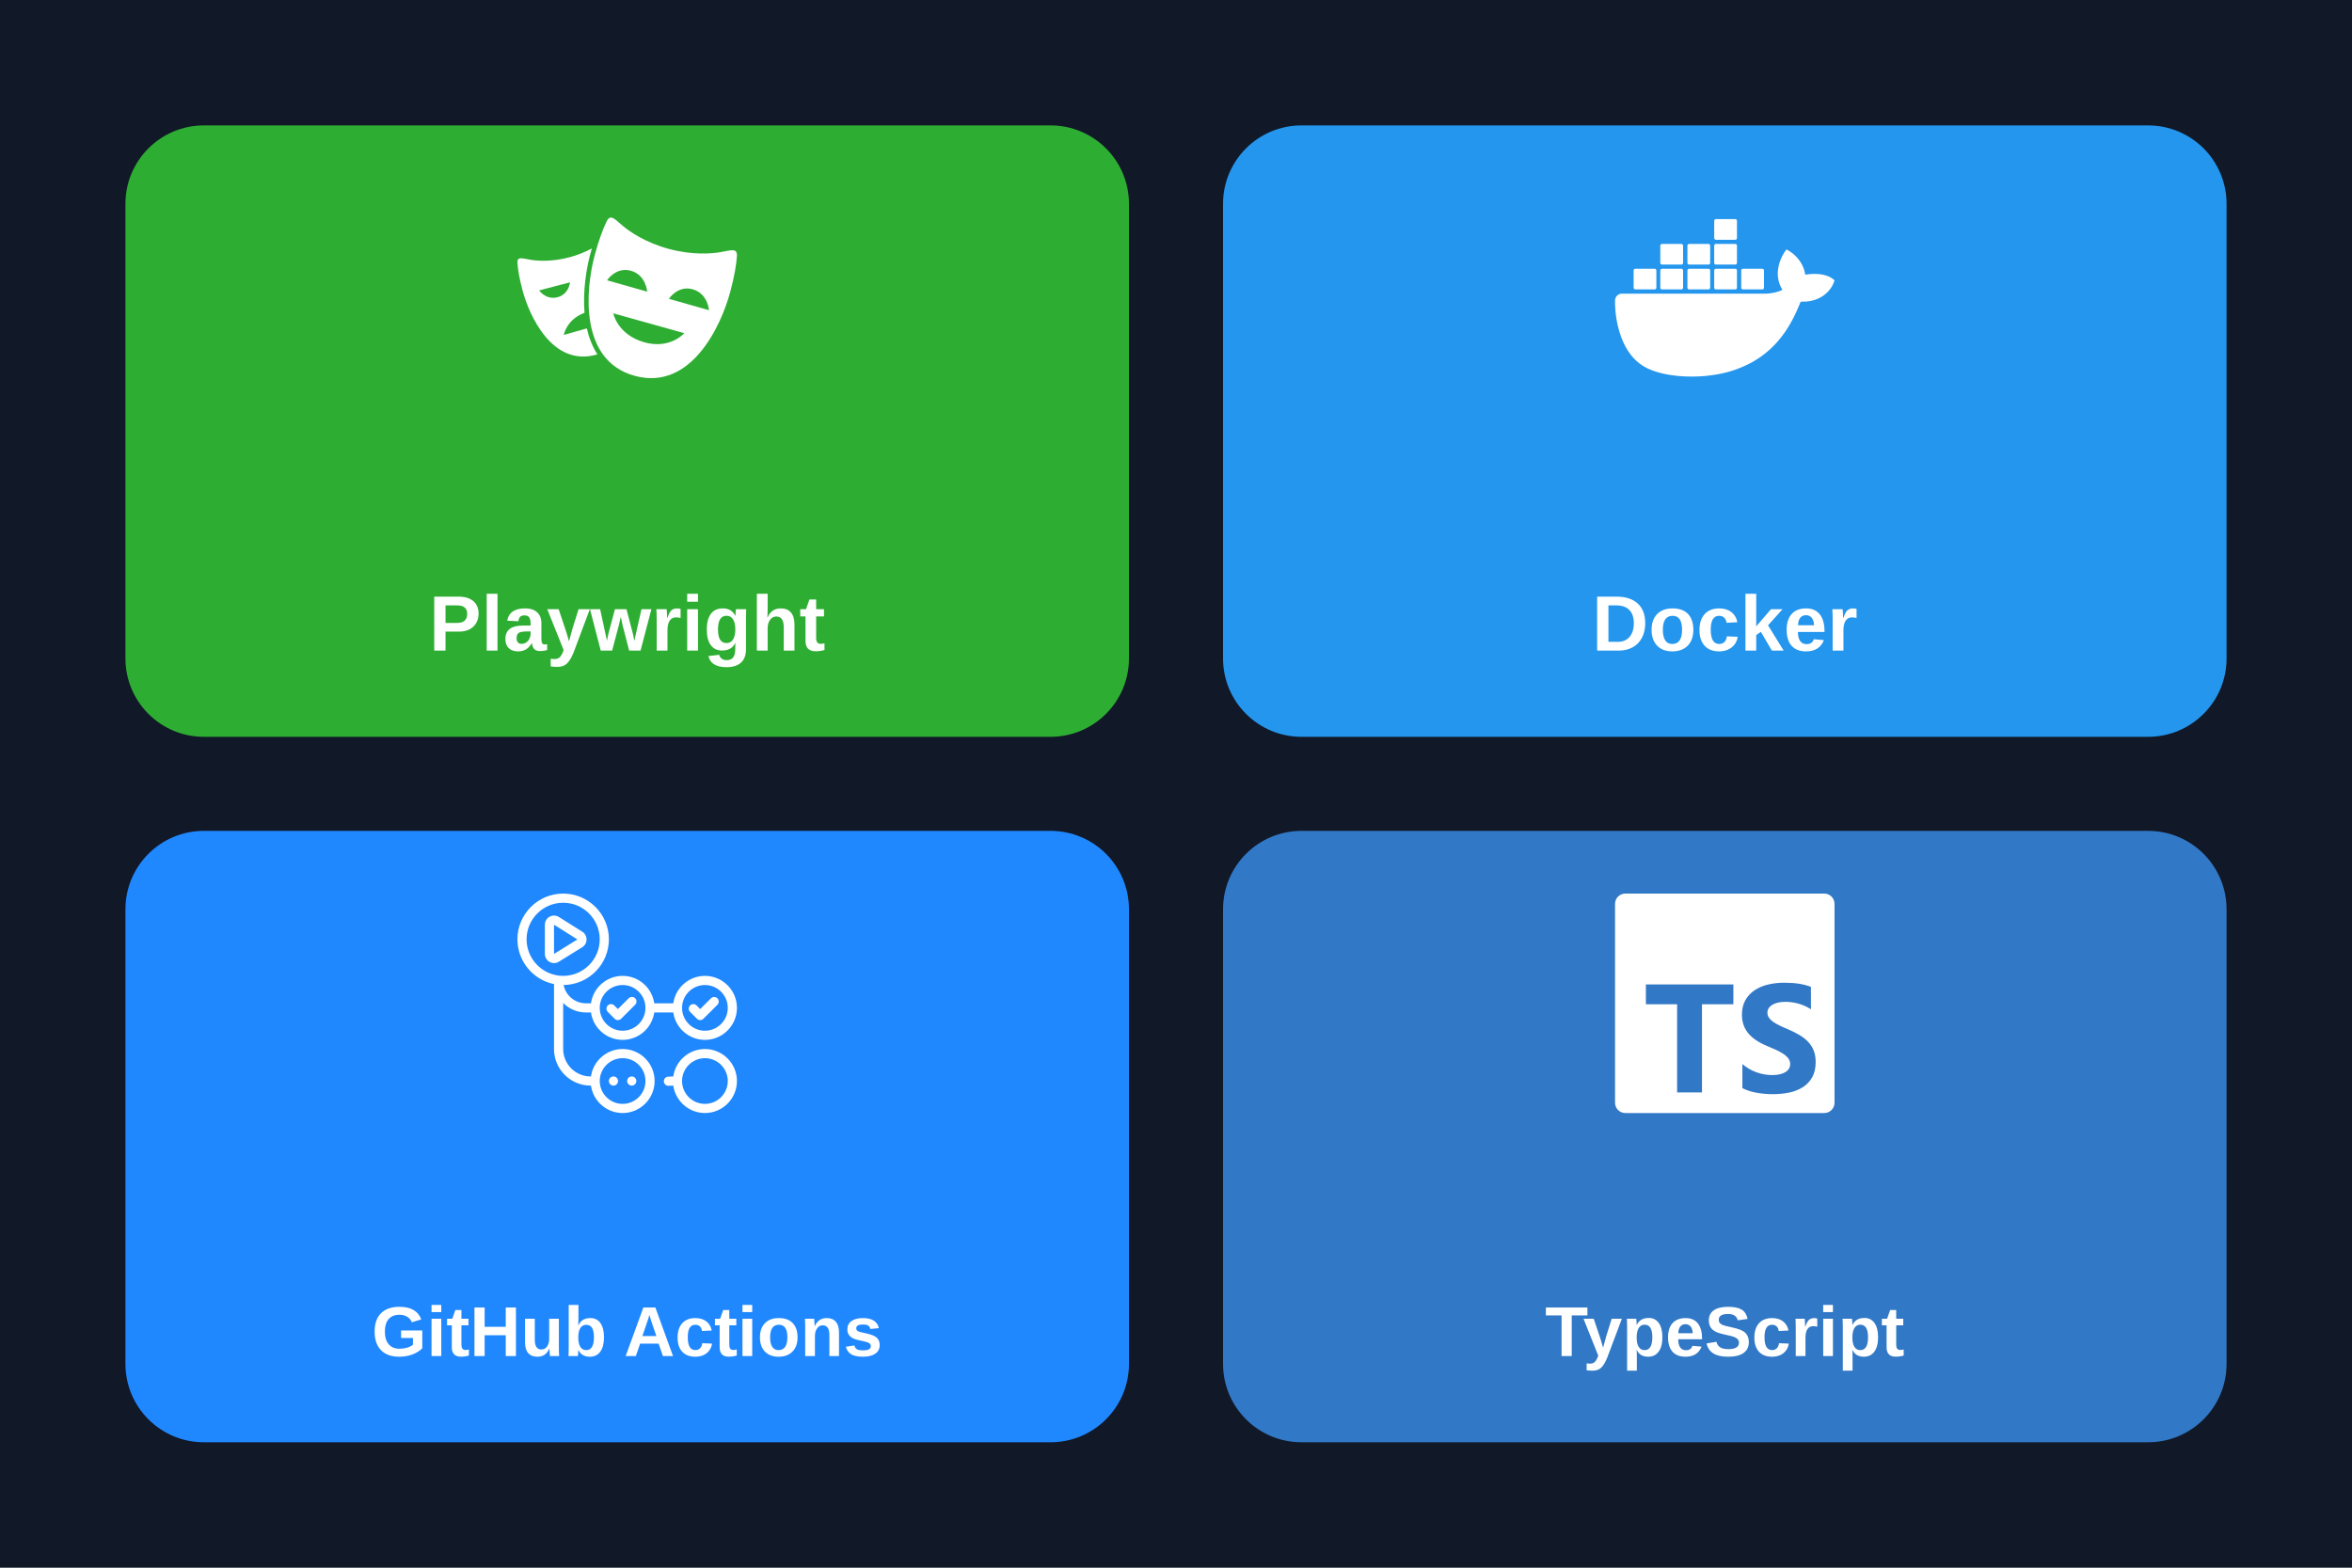
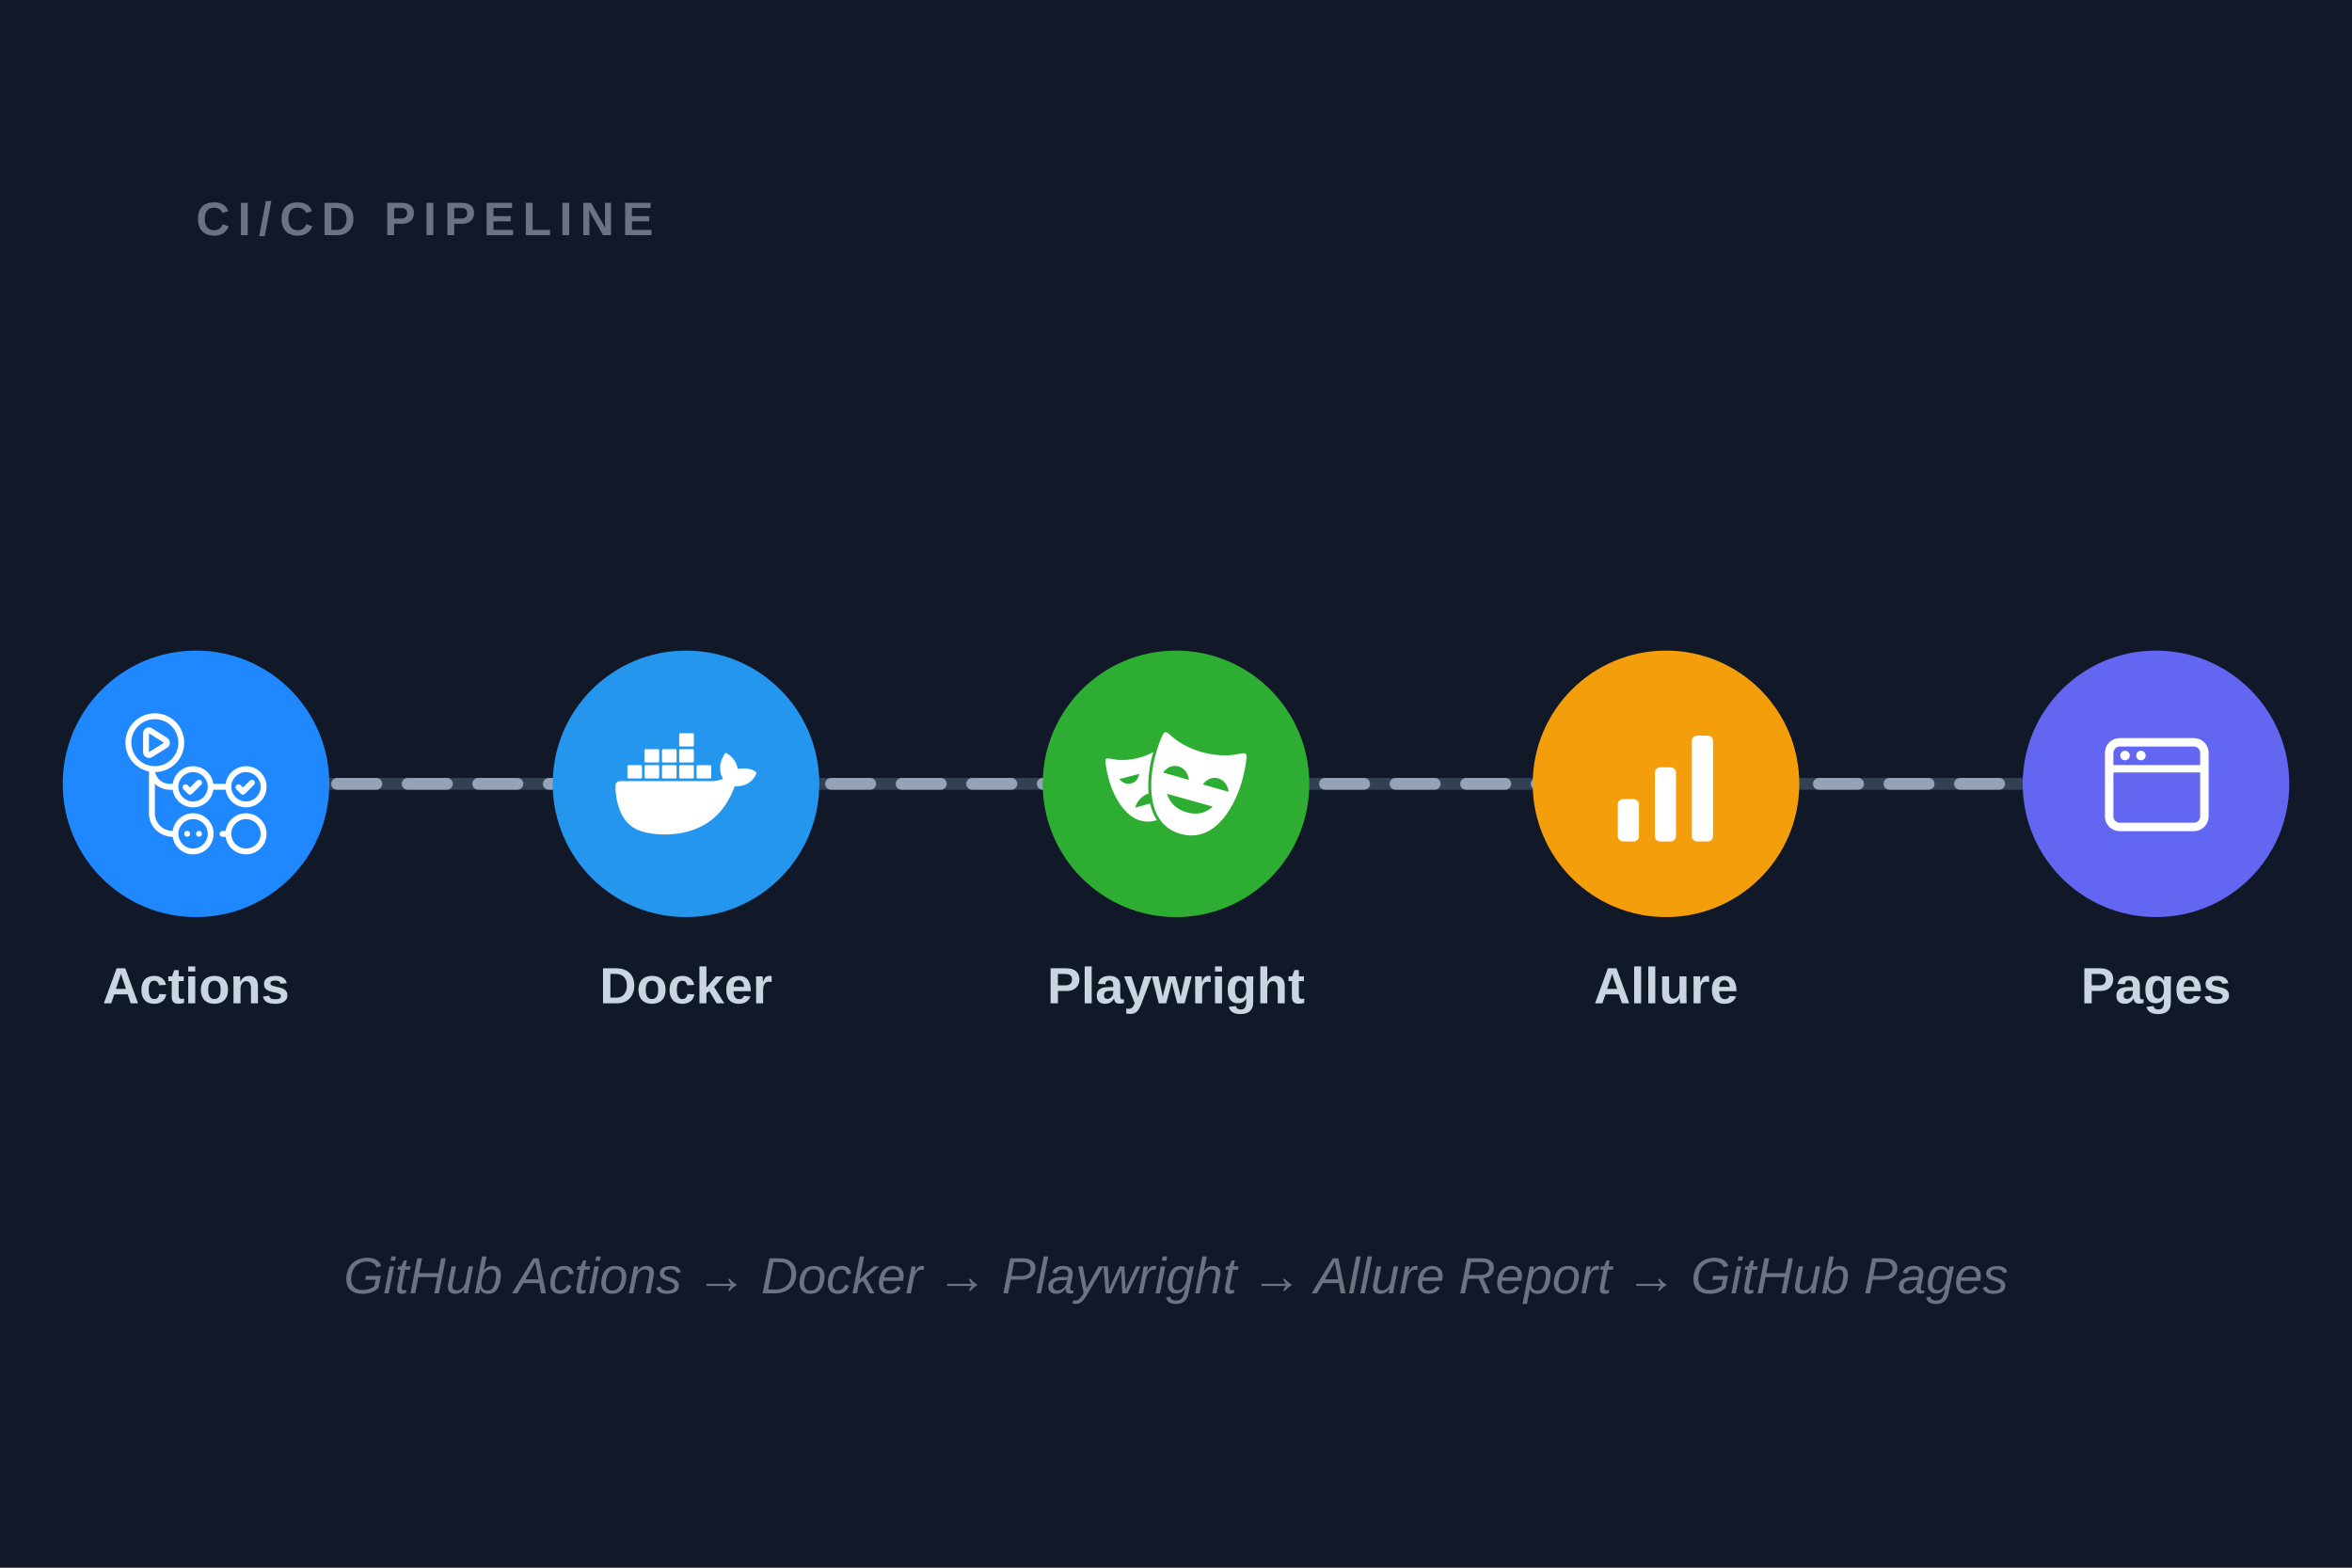
<svg xmlns="http://www.w3.org/2000/svg" width="600" height="400" viewBox="0 0 600 400">
+   <style>
+     .node { transform-box: fill-box; transform-origin: 50% 50%; animation: pulseGlow 5s ease-in-out infinite; }
+     @keyframes pulseGlow {
+       0%, 78%, 100% { transform: scale(1); }
+       8%, 28% { transform: scale(1.12); }
+     }
+     .flow-dot { animation: travelDot 5s linear infinite; }
+     @keyframes travelDot {
+       0% { transform: translateX(0); opacity: 0; }
+       4% { opacity: 1; }
+       92% { opacity: 1; }
+       100% { transform: translateX(500px); opacity: 0; }
+     }
+     .line-dash { stroke-dasharray: 10 8; animation: dashFlow 1.8s linear infinite; }
+     @keyframes dashFlow { to { stroke-dashoffset: -36; } }
+     @media (prefers-reduced-motion: reduce) {
+       .node, .flow-dot, .line-dash { animation: none !important; }
+     }
+   </style>
  <rect width="600" height="400" fill="#111827" />
-   <rect x="32" y="32" width="256" height="156" rx="20" fill="#2EAD33" />
-   <g transform="translate(132,48) scale(2.333)" fill="#ffffff">
-     <path d="M23.996 7.462c-.056.837-.257 2.135-.716 3.85-.995 3.715-4.27 10.874-10.42 9.227-6.15-1.65-5.407-9.487-4.412-13.201.46-1.716.934-2.94 1.305-3.694.42-.853.846-.289 1.815.523.684.573 2.41 1.791 5.011 2.488 2.601.697 4.706.506 5.583.352 1.245-.219 1.897-.494 1.834.455Zm-9.807 3.863s-.127-1.819-1.773-2.286c-1.644-.467-2.613 1.04-2.613 1.04Zm4.058 4.539-7.769-2.172s.446 2.306 3.338 3.153c2.862.836 4.43-.98 4.43-.981Zm2.701-2.51s-.13-1.818-1.773-2.286c-1.644-.469-2.612 1.038-2.612 1.038ZM8.57 18.23c-4.749 1.279-7.261-4.224-8.021-7.08C.197 9.831.044 8.832.003 8.188c-.047-.73.455-.52 1.415-.354.677.118 2.3.261 4.308-.28a11.28 11.28 0 0 0 2.41-.956c-.058.197-.114.4-.17.61-.433 1.618-.827 4.055-.632 6.426-1.976.732-2.267 2.423-2.267 2.423l2.524-.715c.227 1.002.6 1.987 1.15 2.838a5.914 5.914 0 0 1-.171.049Zm-4.188-6.298c1.265-.333 1.363-1.631 1.363-1.631l-3.374.888s.745 1.076 2.01.743Z" />
+   <text x="50" y="60" font-family="Arial, Helvetica, sans-serif" font-weight="700" font-size="12" letter-spacing="2" fill="#6b7280">CI/CD PIPELINE</text>
+   <line x1="50" y1="200" x2="550" y2="200" stroke="#334155" stroke-width="3" stroke-linecap="round" />
+   <line class="line-dash" x1="50" y1="200" x2="550" y2="200" stroke="#94a3b8" stroke-width="3" stroke-linecap="round" />
+   <circle class="flow-dot" cx="50" cy="200" r="6" fill="#e5e7eb" />
+   <g class="node" style="animation-delay:0s">
+     <circle cx="50" cy="200" r="34" fill="#2088FF" />
+     <g transform="translate(32,182) scale(1.5)" fill="#ffffff">
+       <path d="M10.984 13.836a.5.5 0 0 1-.353-.146l-.745-.743a.5.5 0 1 1 .706-.708l.392.391 1.181-1.18a.5.5 0 0 1 .708.707l-1.535 1.533a.504.504 0 0 1-.354.146zm9.353-.147l1.534-1.532a.5.5 0 0 0-.707-.707l-1.181 1.18-.392-.391a.5.5 0 1 0-.706.708l.746.743a.497.497 0 0 0 .706-.001zM4.527 7.452l2.557-1.585A1 1 0 0 0 7.09 4.17L4.533 2.56A1 1 0 0 0 3 3.406v3.196a1.001 1.001 0 0 0 1.527.85zm2.03-2.436L4 6.602V3.406l2.557 1.61zM24 12.5c0 1.93-1.57 3.5-3.5 3.5a3.503 3.503 0 0 1-3.46-3h-2.08a3.503 3.503 0 0 1-3.46 3 3.502 3.502 0 0 1-3.46-3h-.558c-.972 0-1.85-.399-2.482-1.042V17c0 1.654 1.346 3 3 3h.04c.244-1.693 1.7-3 3.46-3 1.93 0 3.5 1.57 3.5 3.5S13.43 24 11.5 24a3.502 3.502 0 0 1-3.46-3H8c-2.206 0-4-1.794-4-4V9.899A5.008 5.008 0 0 1 0 5c0-2.757 2.243-5 5-5s5 2.243 5 5a5.005 5.005 0 0 1-4.952 4.998A2.482 2.482 0 0 0 7.482 12h.558c.244-1.693 1.7-3 3.46-3a3.502 3.502 0 0 1 3.46 3h2.08a3.503 3.503 0 0 1 3.46-3c1.93 0 3.5 1.57 3.5 3.5zm-15 8c0 1.378 1.122 2.5 2.5 2.5s2.5-1.122 2.5-2.5-1.122-2.5-2.5-2.5S9 19.122 9 20.5zM5 9c2.206 0 4-1.794 4-4S7.206 1 5 1 1 2.794 1 5s1.794 4 4 4zm9 3.5c0-1.378-1.122-2.5-2.5-2.5S9 11.122 9 12.5s1.122 2.5 2.5 2.5 2.5-1.122 2.5-2.5zm9 0c0-1.378-1.122-2.5-2.5-2.5S18 11.122 18 12.5s1.122 2.5 2.5 2.5 2.5-1.122 2.5-2.5zm-13 8a.5.5 0 1 0 1 0 .5.5 0 0 0-1 0zm2 0a.5.5 0 1 0 1 0 .5.5 0 0 0-1 0zm12 0c0 1.93-1.57 3.5-3.5 3.5a3.503 3.503 0 0 1-3.46-3.002c-.007.001-.013.005-.021.005l-.506.017h-.017a.5.5 0 0 1-.016-.999l.506-.017c.018-.002.035.006.052.007A3.503 3.503 0 0 1 20.5 17c1.93 0 3.5 1.57 3.5 3.5zm-1 0c0-1.378-1.122-2.5-2.5-2.5S18 19.122 18 20.5s1.122 2.5 2.5 2.5 2.5-1.122 2.5-2.5z" />
+     </g>
  </g>
-   <text x="160" y="166" font-family="Arial, Helvetica, sans-serif" font-weight="700" font-size="20" fill="#ffffff" text-anchor="middle">Playwright</text>
-   <rect x="312" y="32" width="256" height="156" rx="20" fill="#2496ED" />
-   <g transform="translate(412,48) scale(2.333)" fill="#ffffff">
-     <path d="M13.983 11.078h2.119a.186.186 0 00.186-.185V9.006a.186.186 0 00-.186-.186h-2.119a.185.185 0 00-.185.185v1.888c0 .102.083.185.185.185m-2.954-5.43h2.118a.186.186 0 00.186-.186V3.574a.186.186 0 00-.186-.185h-2.118a.185.185 0 00-.185.185v1.888c0 .102.082.185.185.185m0 2.716h2.118a.187.187 0 00.186-.186V6.29a.186.186 0 00-.186-.185h-2.118a.185.185 0 00-.185.185v1.887c0 .102.082.185.185.186m-2.93 0h2.12a.186.186 0 00.184-.186V6.29a.185.185 0 00-.185-.185H8.1a.185.185 0 00-.185.185v1.887c0 .102.083.185.185.186m-2.964 0h2.119a.186.186 0 00.185-.186V6.29a.185.185 0 00-.185-.185H5.136a.186.186 0 00-.186.185v1.887c0 .102.084.185.186.186m5.893 2.715h2.118a.186.186 0 00.186-.185V9.006a.186.186 0 00-.186-.186h-2.118a.185.185 0 00-.185.185v1.888c0 .102.082.185.185.185m-2.93 0h2.12a.185.185 0 00.184-.185V9.006a.185.185 0 00-.184-.186h-2.12a.185.185 0 00-.184.185v1.888c0 .102.083.185.185.185m-2.964 0h2.119a.185.185 0 00.185-.185V9.006a.185.185 0 00-.184-.186h-2.12a.186.186 0 00-.186.186v1.887c0 .102.084.185.186.185m-2.92 0h2.12a.185.185 0 00.184-.185V9.006a.185.185 0 00-.184-.186h-2.12a.185.185 0 00-.184.185v1.888c0 .102.082.185.185.185M23.763 9.89c-.065-.051-.672-.51-1.954-.51-.338.001-.676.03-1.01.087-.248-1.7-1.653-2.53-1.716-2.566l-.344-.199-.226.327c-.284.438-.49.922-.612 1.43-.23.97-.09 1.882.403 2.661-.595.332-1.55.413-1.744.42H.751a.751.751 0 00-.75.748 11.376 11.376 0 00.692 4.062c.545 1.428 1.355 2.48 2.41 3.124 1.18.723 3.1 1.137 5.275 1.137.983.003 1.963-.086 2.93-.266a12.248 12.248 0 003.823-1.389c.98-.567 1.86-1.288 2.61-2.136 1.252-1.418 1.998-2.997 2.553-4.4h.221c1.372 0 2.215-.549 2.68-1.009.309-.293.55-.65.707-1.046l.098-.288Z" />
+   <text x="50" y="256" font-family="Arial, Helvetica, sans-serif" font-weight="600" font-size="13" fill="#cbd5e1" text-anchor="middle">Actions</text>
+   <g class="node" style="animation-delay:1s">
+     <circle cx="175" cy="200" r="34" fill="#2496ED" />
+     <g transform="translate(157,182) scale(1.5)" fill="#ffffff">
+       <path d="M13.983 11.078h2.119a.186.186 0 00.186-.185V9.006a.186.186 0 00-.186-.186h-2.119a.185.185 0 00-.185.185v1.888c0 .102.083.185.185.185m-2.954-5.43h2.118a.186.186 0 00.186-.186V3.574a.186.186 0 00-.186-.185h-2.118a.185.185 0 00-.185.185v1.888c0 .102.082.185.185.185m0 2.716h2.118a.187.187 0 00.186-.186V6.29a.186.186 0 00-.186-.185h-2.118a.185.185 0 00-.185.185v1.887c0 .102.082.185.185.186m-2.93 0h2.12a.186.186 0 00.184-.186V6.29a.185.185 0 00-.185-.185H8.1a.185.185 0 00-.185.185v1.887c0 .102.083.185.185.186m-2.964 0h2.119a.186.186 0 00.185-.186V6.29a.185.185 0 00-.185-.185H5.136a.186.186 0 00-.186.185v1.887c0 .102.084.185.186.186m5.893 2.715h2.118a.186.186 0 00.186-.185V9.006a.186.186 0 00-.186-.186h-2.118a.185.185 0 00-.185.185v1.888c0 .102.082.185.185.185m-2.93 0h2.12a.185.185 0 00.184-.185V9.006a.185.185 0 00-.184-.186h-2.12a.185.185 0 00-.184.185v1.888c0 .102.083.185.185.185m-2.964 0h2.119a.185.185 0 00.185-.185V9.006a.185.185 0 00-.184-.186h-2.12a.186.186 0 00-.186.186v1.887c0 .102.084.185.186.185m-2.92 0h2.12a.185.185 0 00.184-.185V9.006a.185.185 0 00-.184-.186h-2.12a.185.185 0 00-.184.185v1.888c0 .102.082.185.185.185M23.763 9.89c-.065-.051-.672-.51-1.954-.51-.338.001-.676.03-1.01.087-.248-1.7-1.653-2.53-1.716-2.566l-.344-.199-.226.327c-.284.438-.49.922-.612 1.43-.23.97-.09 1.882.403 2.661-.595.332-1.55.413-1.744.42H.751a.751.751 0 00-.75.748 11.376 11.376 0 00.692 4.062c.545 1.428 1.355 2.48 2.41 3.124 1.18.723 3.1 1.137 5.275 1.137.983.003 1.963-.086 2.93-.266a12.248 12.248 0 003.823-1.389c.98-.567 1.86-1.288 2.61-2.136 1.252-1.418 1.998-2.997 2.553-4.4h.221c1.372 0 2.215-.549 2.68-1.009.309-.293.55-.65.707-1.046l.098-.288Z" />
+     </g>
  </g>
-   <text x="440" y="166" font-family="Arial, Helvetica, sans-serif" font-weight="700" font-size="20" fill="#ffffff" text-anchor="middle">Docker</text>
-   <rect x="32" y="212" width="256" height="156" rx="20" fill="#2088FF" />
-   <g transform="translate(132,228) scale(2.333)" fill="#ffffff">
-     <path d="M10.984 13.836a.5.5 0 0 1-.353-.146l-.745-.743a.5.5 0 1 1 .706-.708l.392.391 1.181-1.18a.5.5 0 0 1 .708.707l-1.535 1.533a.504.504 0 0 1-.354.146zm9.353-.147l1.534-1.532a.5.5 0 0 0-.707-.707l-1.181 1.18-.392-.391a.5.5 0 1 0-.706.708l.746.743a.497.497 0 0 0 .706-.001zM4.527 7.452l2.557-1.585A1 1 0 0 0 7.09 4.17L4.533 2.56A1 1 0 0 0 3 3.406v3.196a1.001 1.001 0 0 0 1.527.85zm2.03-2.436L4 6.602V3.406l2.557 1.61zM24 12.5c0 1.93-1.57 3.5-3.5 3.5a3.503 3.503 0 0 1-3.46-3h-2.08a3.503 3.503 0 0 1-3.46 3 3.502 3.502 0 0 1-3.46-3h-.558c-.972 0-1.85-.399-2.482-1.042V17c0 1.654 1.346 3 3 3h.04c.244-1.693 1.7-3 3.46-3 1.93 0 3.5 1.57 3.5 3.5S13.43 24 11.5 24a3.502 3.502 0 0 1-3.46-3H8c-2.206 0-4-1.794-4-4V9.899A5.008 5.008 0 0 1 0 5c0-2.757 2.243-5 5-5s5 2.243 5 5a5.005 5.005 0 0 1-4.952 4.998A2.482 2.482 0 0 0 7.482 12h.558c.244-1.693 1.7-3 3.46-3a3.502 3.502 0 0 1 3.46 3h2.08a3.503 3.503 0 0 1 3.46-3c1.93 0 3.5 1.57 3.5 3.5zm-15 8c0 1.378 1.122 2.5 2.5 2.5s2.5-1.122 2.5-2.5-1.122-2.5-2.5-2.5S9 19.122 9 20.5zM5 9c2.206 0 4-1.794 4-4S7.206 1 5 1 1 2.794 1 5s1.794 4 4 4zm9 3.5c0-1.378-1.122-2.5-2.5-2.5S9 11.122 9 12.5s1.122 2.5 2.5 2.5 2.5-1.122 2.5-2.5zm9 0c0-1.378-1.122-2.5-2.5-2.5S18 11.122 18 12.5s1.122 2.5 2.5 2.5 2.5-1.122 2.5-2.5zm-13 8a.5.5 0 1 0 1 0 .5.5 0 0 0-1 0zm2 0a.5.5 0 1 0 1 0 .5.5 0 0 0-1 0zm12 0c0 1.93-1.57 3.5-3.5 3.5a3.503 3.503 0 0 1-3.46-3.002c-.007.001-.013.005-.021.005l-.506.017h-.017a.5.5 0 0 1-.016-.999l.506-.017c.018-.002.035.006.052.007A3.503 3.503 0 0 1 20.5 17c1.93 0 3.5 1.57 3.5 3.5zm-1 0c0-1.378-1.122-2.5-2.5-2.5S18 19.122 18 20.5s1.122 2.5 2.5 2.5 2.5-1.122 2.5-2.5z" />
+   <text x="175" y="256" font-family="Arial, Helvetica, sans-serif" font-weight="600" font-size="13" fill="#cbd5e1" text-anchor="middle">Docker</text>
+   <g class="node" style="animation-delay:2s">
+     <circle cx="300" cy="200" r="34" fill="#2EAD33" />
+     <g transform="translate(282,182) scale(1.5)" fill="#ffffff">
+       <path d="M23.996 7.462c-.056.837-.257 2.135-.716 3.85-.995 3.715-4.27 10.874-10.42 9.227-6.15-1.65-5.407-9.487-4.412-13.201.46-1.716.934-2.94 1.305-3.694.42-.853.846-.289 1.815.523.684.573 2.41 1.791 5.011 2.488 2.601.697 4.706.506 5.583.352 1.245-.219 1.897-.494 1.834.455Zm-9.807 3.863s-.127-1.819-1.773-2.286c-1.644-.467-2.613 1.04-2.613 1.04Zm4.058 4.539-7.769-2.172s.446 2.306 3.338 3.153c2.862.836 4.43-.98 4.43-.981Zm2.701-2.51s-.13-1.818-1.773-2.286c-1.644-.469-2.612 1.038-2.612 1.038ZM8.57 18.23c-4.749 1.279-7.261-4.224-8.021-7.08C.197 9.831.044 8.832.003 8.188c-.047-.73.455-.52 1.415-.354.677.118 2.3.261 4.308-.28a11.28 11.28 0 0 0 2.41-.956c-.058.197-.114.4-.17.61-.433 1.618-.827 4.055-.632 6.426-1.976.732-2.267 2.423-2.267 2.423l2.524-.715c.227 1.002.6 1.987 1.15 2.838a5.914 5.914 0 0 1-.171.049Zm-4.188-6.298c1.265-.333 1.363-1.631 1.363-1.631l-3.374.888s.745 1.076 2.01.743Z" />
+     </g>
  </g>
-   <text x="160" y="346" font-family="Arial, Helvetica, sans-serif" font-weight="700" font-size="18" fill="#ffffff" text-anchor="middle">GitHub Actions</text>
-   <rect x="312" y="212" width="256" height="156" rx="20" fill="#3178C6" />
-   <g transform="translate(412,228) scale(2.333)" fill="#ffffff">
-     <path d="M1.125 0C.502 0 0 .502 0 1.125v21.75C0 23.498.502 24 1.125 24h21.75c.623 0 1.125-.502 1.125-1.125V1.125C24 .502 23.498 0 22.875 0zm17.363 9.75c.612 0 1.154.037 1.627.111a6.38 6.38 0 0 1 1.306.34v2.458a3.95 3.95 0 0 0-.643-.361 5.093 5.093 0 0 0-.717-.26 5.453 5.453 0 0 0-1.426-.2c-.3 0-.573.028-.819.086a2.1 2.1 0 0 0-.623.242c-.17.104-.3.229-.393.374a.888.888 0 0 0-.14.49c0 .196.053.373.156.529.104.156.252.304.443.444s.423.276.696.41c.273.135.582.274.926.416.47.197.892.407 1.266.628.374.222.695.473.963.753.268.279.472.598.614.957.142.359.214.776.214 1.253 0 .657-.125 1.21-.373 1.656a3.033 3.033 0 0 1-1.012 1.085 4.38 4.38 0 0 1-1.487.596c-.566.12-1.163.18-1.79.18a9.916 9.916 0 0 1-1.84-.164 5.544 5.544 0 0 1-1.512-.493v-2.63a5.033 5.033 0 0 0 3.237 1.2c.333 0 .624-.03.872-.09.249-.06.456-.144.623-.25.166-.108.29-.234.373-.38a1.023 1.023 0 0 0-.074-1.089 2.12 2.12 0 0 0-.537-.5 5.597 5.597 0 0 0-.807-.444 27.72 27.72 0 0 0-1.007-.436c-.918-.383-1.602-.852-2.053-1.405-.45-.553-.676-1.222-.676-2.005 0-.614.123-1.141.369-1.582.246-.441.58-.804 1.004-1.089a4.494 4.494 0 0 1 1.47-.629 7.536 7.536 0 0 1 1.77-.201zm-15.113.188h9.563v2.166H9.506v9.646H6.789v-9.646H3.375z" />
+   <text x="300" y="256" font-family="Arial, Helvetica, sans-serif" font-weight="600" font-size="13" fill="#cbd5e1" text-anchor="middle">Playwright</text>
+   <g class="node" style="animation-delay:3s">
+     <circle cx="425" cy="200" r="34" fill="#F59E0B" />
+     <g transform="translate(410,185) scale(1.35)" fill="#ffffff">
+       <rect x="2" y="14" width="4" height="8" rx="1" />
+       <rect x="9" y="8" width="4" height="14" rx="1" />
+       <rect x="16" y="2" width="4" height="20" rx="1" />
+     </g>
  </g>
-   <text x="440" y="346" font-family="Arial, Helvetica, sans-serif" font-weight="700" font-size="18" fill="#ffffff" text-anchor="middle">TypeScript</text>
+   <text x="425" y="256" font-family="Arial, Helvetica, sans-serif" font-weight="600" font-size="13" fill="#cbd5e1" text-anchor="middle">Allure</text>
+   <g class="node" style="animation-delay:4s">
+     <circle cx="550" cy="200" r="34" fill="#6366F1" />
+     <g transform="translate(534,184) scale(1.35)">
+       <rect x="3" y="4" width="18" height="16" rx="2" fill="none" stroke="#ffffff" stroke-width="1.6" />
+       <line x1="3" y1="9" x2="21" y2="9" stroke="#ffffff" stroke-width="1.4" />
+       <circle cx="6" cy="6.5" r="0.9" fill="#ffffff" />
+       <circle cx="9" cy="6.5" r="0.9" fill="#ffffff" />
+     </g>
+   </g>
+   <text x="550" y="256" font-family="Arial, Helvetica, sans-serif" font-weight="600" font-size="13" fill="#cbd5e1" text-anchor="middle">Pages</text>
+   <text x="300" y="330" font-family="Arial, Helvetica, sans-serif" font-style="italic" font-size="13" fill="#6b7280" text-anchor="middle">GitHub Actions → Docker → Playwright → Allure Report → GitHub Pages</text>
</svg>
